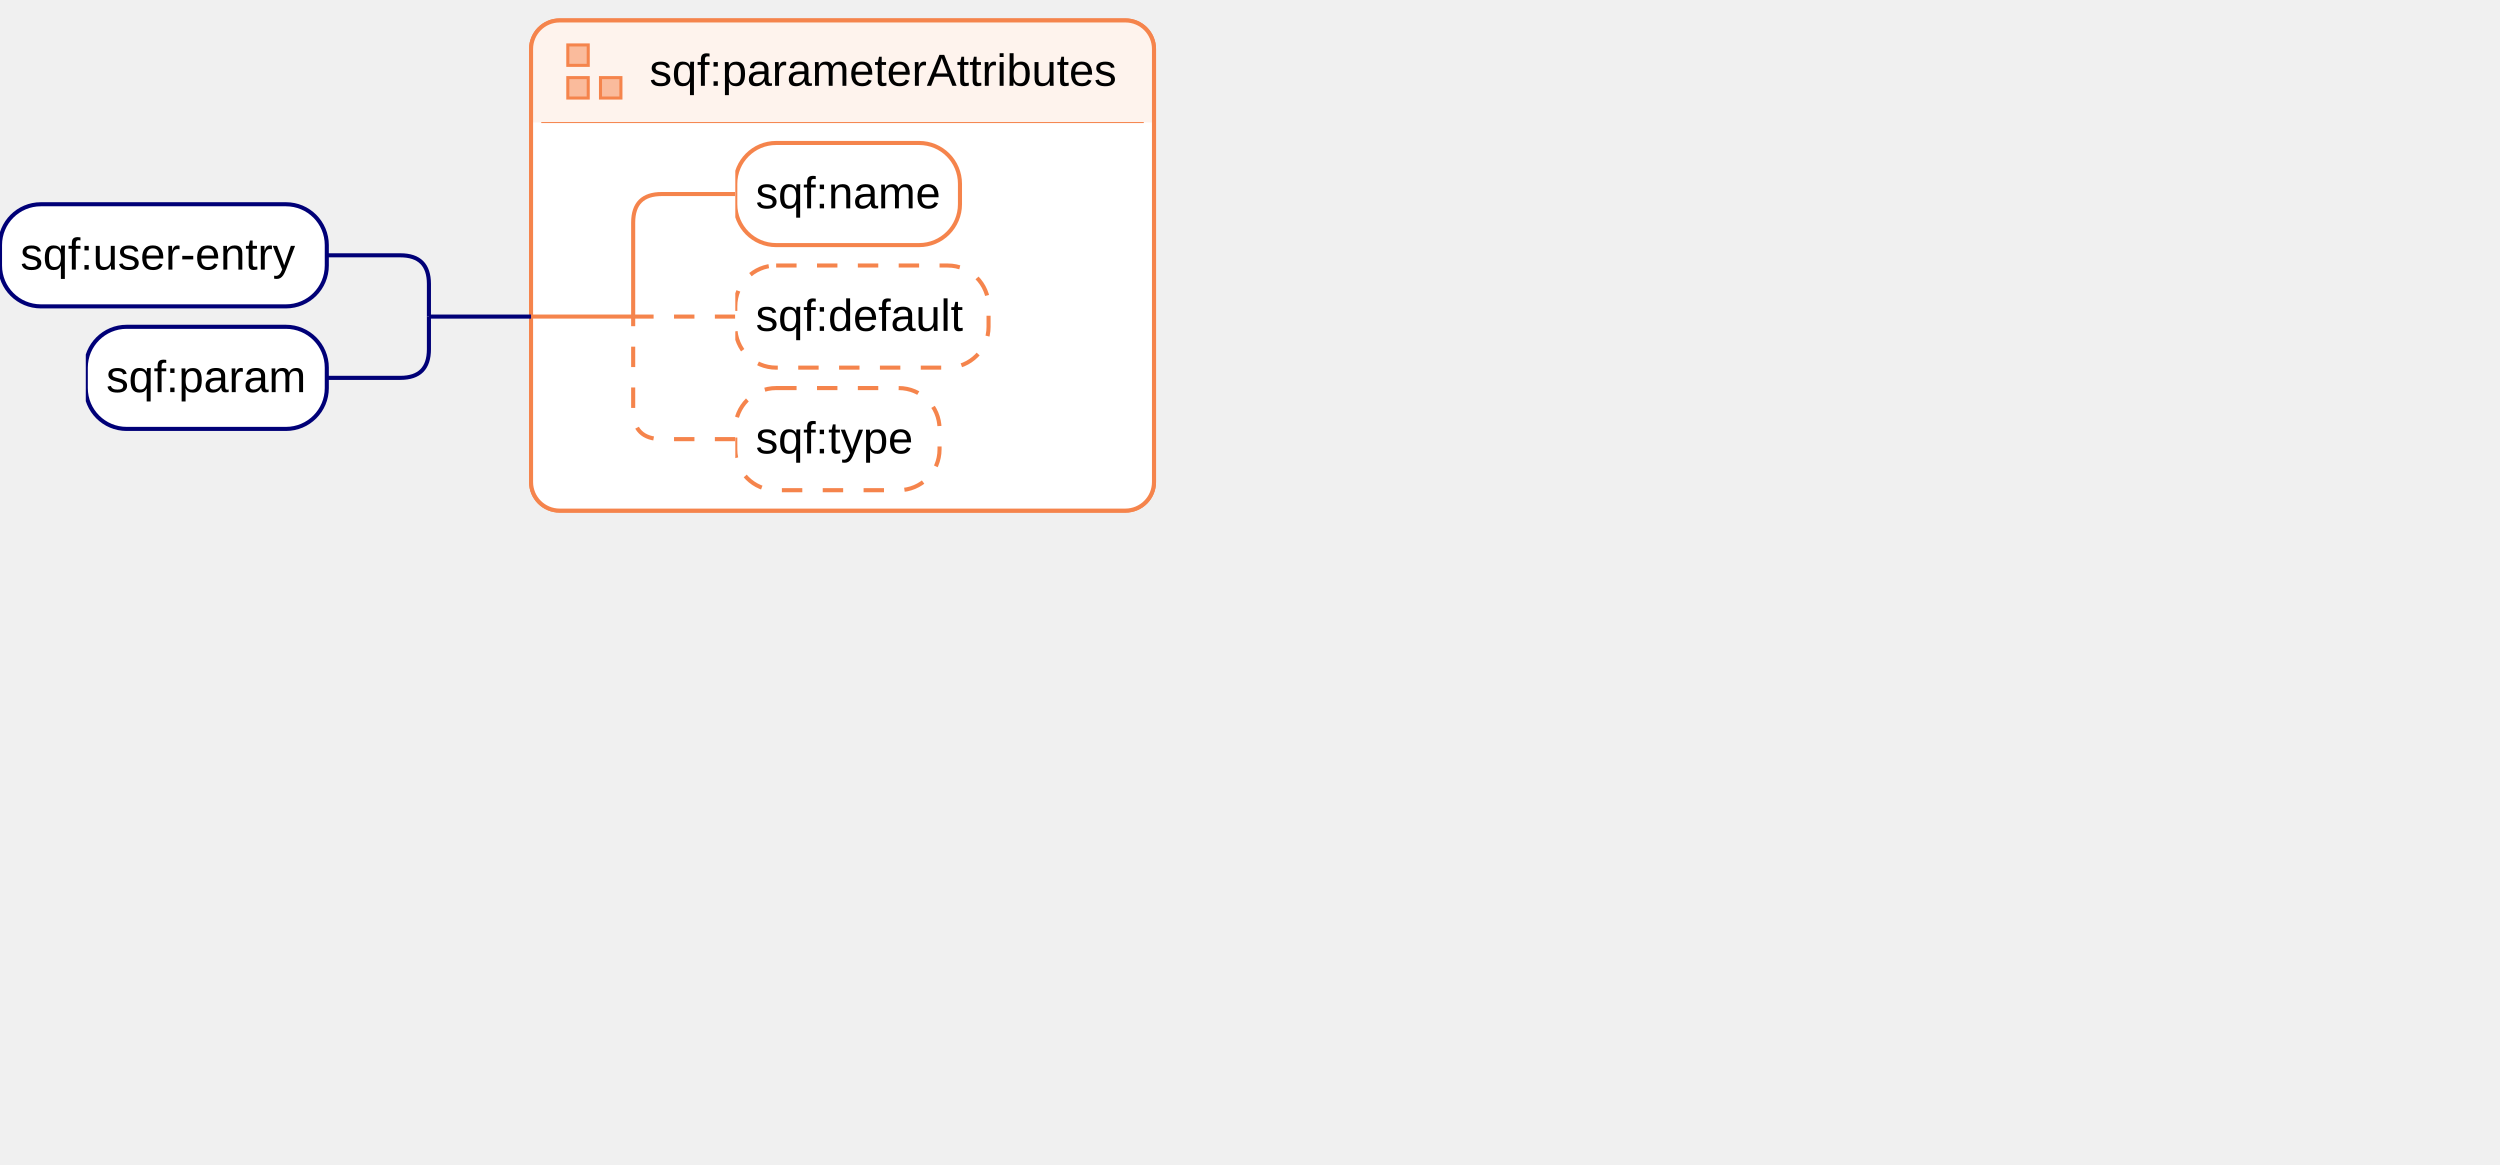
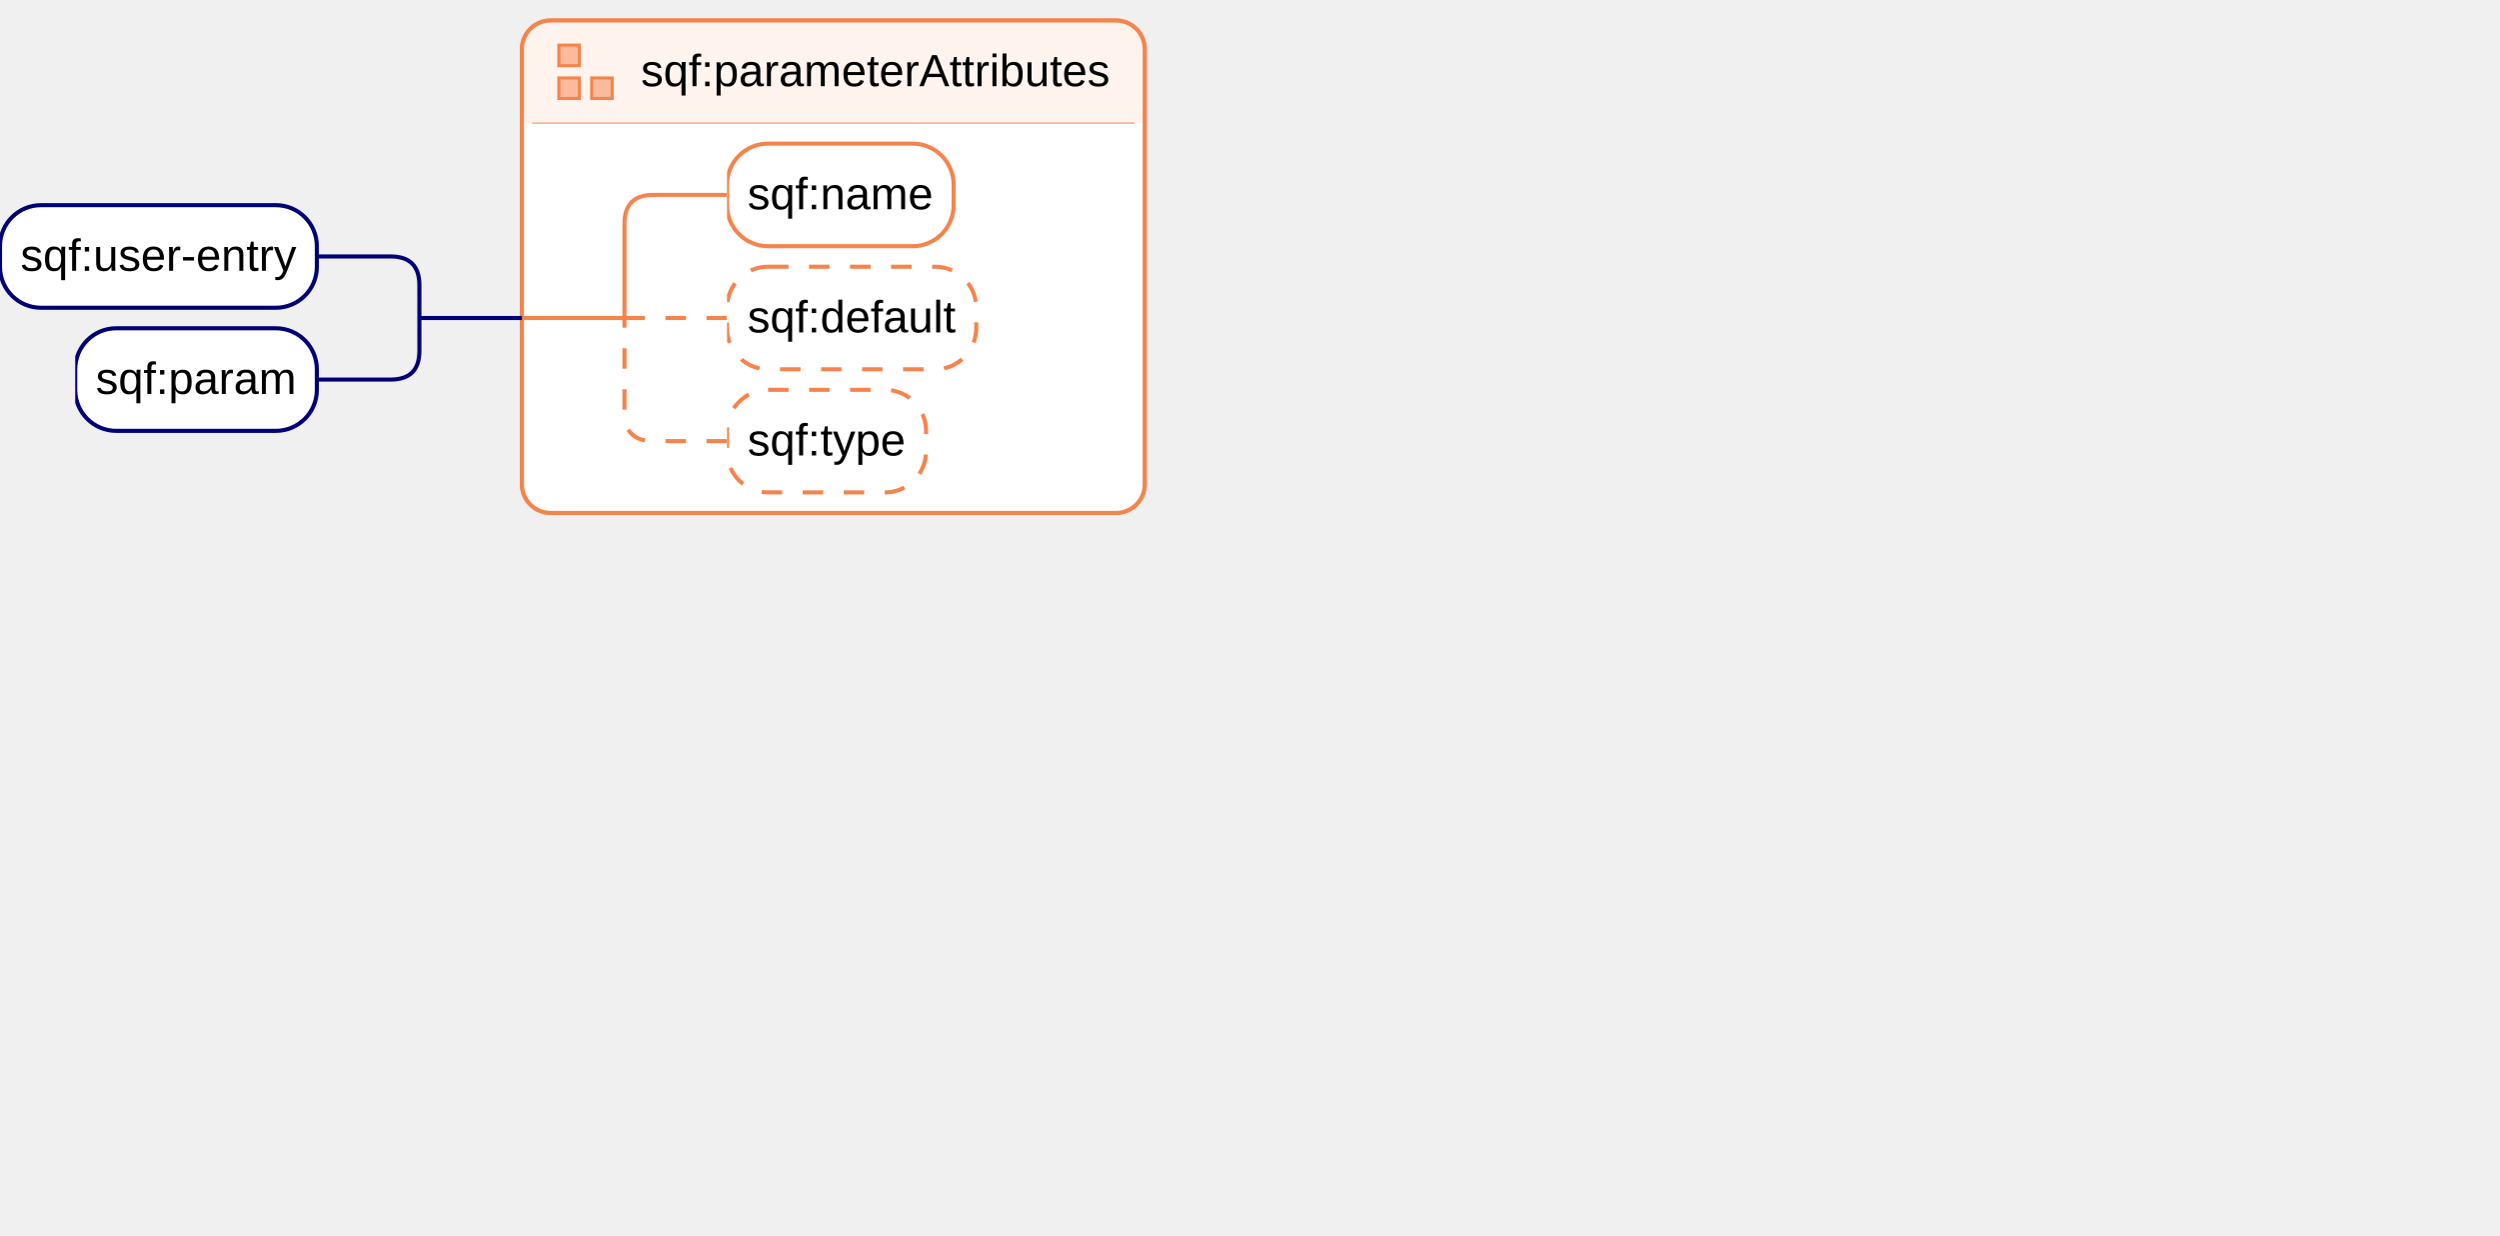
- <svg xmlns="http://www.w3.org/2000/svg" xmlns:ns1="http://www.schematron-quickfix.com/validator/process" xmlns:xlink="http://www.w3.org/1999/xlink" width="612" height="285" class="element_group" ns1:width="612" ns1:height="285">
-   <g transform="translate(130, 5)" id="modeld10e116_group_d10e116" ns1:width="574" ns1:height="195.5">
-     <rect width="152.5" height="120" rx="7" ry="7" fill="white" stroke="#F5844C" stroke-width="1" />
-     <rect width="152.5" height="120" rx="7" ry="7" fill="white" stroke="#F5844C" stroke-width="1" />
-     <path fill="#F5844C" opacity="0.1" d="M 0 25 L 0 7 Q 0 0 7 0 L 145.5 0 Q 152.5 0 152.5 7 L 152.5 25 Z" />
-     <svg width="150" height="25" ns1:width="150" ns1:height="25">
+ <svg xmlns="http://www.w3.org/2000/svg" xmlns:ns1="http://www.schematron-quickfix.com/validator/process" xmlns:xlink="http://www.w3.org/1999/xlink" width="609.246" height="301" class="element_group" ns1:width="609.24609375" ns1:height="301">
+   <g transform="translate(127.2461, 5)" id="modeld12e116_group_d12e116" ns1:width="570.0029296875" ns1:height="195.5">
+     <rect width="151.829" height="120" rx="7" ry="7" fill="white" stroke="#F5844C" stroke-width="1" />
+     <rect width="151.829" height="120" rx="7" ry="7" fill="white" stroke="#F5844C" stroke-width="1" />
+     <path fill="#F5844C" opacity="0.1" d="M 0 25 L 0 7 Q 0 0 7 0 L 144.829 0 Q 151.829 0 151.829 7 L 151.829 25 Z" />
+     <svg width="149.329" height="25" ns1:width="149.3291015625" ns1:height="25">
      <g transform="translate(3,3)" ns1:width="3" ns1:height="3">
        <rect width="5" height="5" x="6" y="3" fill="#F5844C" opacity="0.5" />
        <rect width="5" height="5" x="6" y="11" fill="#F5844C" opacity="0.5" />
        <rect width="5" height="5" x="14" y="11" fill="#F5844C" opacity="0.5" />
        <rect width="5" height="5" x="6" y="3" fill="none" stroke="#F5844C" stroke-width="0.75" opacity="1" />
        <rect width="5" height="5" x="6" y="11" fill="none" stroke="#F5844C" stroke-width="0.75" opacity="1" />
        <rect width="5" height="5" x="14" y="11" fill="none" stroke="#F5844C" stroke-width="0.75" opacity="1" />
        <text x="26" y="13" fill="black" font-family="arial, helvetica, sans-serif" font-size="11">sqf:parameterAttributes</text>
      </g>
    </svg>
-     <path d="M 2.5 25 L 150 25" fill="none" stroke="#F5844C" stroke-width="0.25" />
-     <g transform="translate(151, 0)" ns1:width="151" ns1:height="0" />
-     <g transform="translate(0, 27.5)" ns1:width="444" ns1:height="190.5">
-       <svg width="444" height="163" class="objectPaths" ns1:width="444" ns1:height="163">
+     <path d="M 2.5 25 L 149.329 25" fill="none" stroke="#F5844C" stroke-width="0.25" />
+     <g transform="translate(150.3291, 0)" ns1:width="150.3291015625" ns1:height="0" />
+     <g transform="translate(0, 27.5)" ns1:width="442.7568359375" ns1:height="190.5">
+       <svg width="442.757" height="163" class="objectPaths" ns1:width="442.7568359375" ns1:height="163">
        <path stroke="#F5844C" stroke-width="1" fill="none" d="M 0 45 L 25 45" />
        <path stroke="#F5844C" stroke-width="1" fill="none" d="M 50 75 L 32 75 Q 25 75 25 68 L 25 45" stroke-dasharray="5,5" />
-         <g transform="translate(50,                                         60)" ns1:width="432" ns1:height="161">
-           <svg width="382" height="101" class="attribute" id="modeld10e116_attribute_sqf_type" ns1:width="382" ns1:height="101">
-             <g alignment-baseline="baseline" transform="translate(0, 2.5)" id="modeld10e116_attributName_d10e145" ns1:width="0" ns1:height="2.5">
+         <g transform="translate(50,                                         60)" ns1:width="430.521484375" ns1:height="161">
+           <svg width="380.521" height="101" class="attribute" id="modeld12e116_attribute_sqf_type" ns1:width="380.521484375" ns1:height="101">
+             <g alignment-baseline="baseline" transform="translate(0, 2.5)" id="modeld12e116_attributName_d12e145" ns1:width="0" ns1:height="2.5">
              <g>
-                 <rect height="25" width="50" rx="10" ry="10" stroke="#F5844C" stoke-width="1" fill="white" stroke-dasharray="5,5" />
+                 <rect height="25" width="48.521" rx="10" ry="10" stroke="#F5844C" stoke-width="1" fill="white" stroke-dasharray="5,5" />
              </g>
              <text x="5" y="16" fill="black" font-family="arial, helvetica, sans-serif" font-size="11">sqf:type</text>
            </g>
-             <g transform="translate(50, 0)" ns1:width="382" ns1:height="101">
+             <g transform="translate(48.52148, 0)" ns1:width="380.521484375" ns1:height="101">
              <svg width="332" height="101" class="annotation" ns1:width="332" ns1:height="101">
                <g visibility="hidden" style="z-index:1000">
-                   <set attributeName="visibility" to="visible" begin="modeld10e116_attributName_d10e145.mouseover" end="modeld10e116_attributName_d10e145.mouseout" />
+                   <set attributeName="visibility" to="visible" begin="modeld12e116_attributName_d12e145.mouseover" end="modeld12e116_attributName_d12e145.mouseout" />
                  <g transform="translate(1,1)" ns1:width="321" ns1:height="90">
                    <path d="M 20 0 Q 10 0 10 10 L 10 10 L 0 15 L 10 20 L 10 84 Q 10 94 20 94 L 320 94 Q 330 94 330 84 L 330 10 Q 330 0 320 0 Z" fill="white" opacity="1" stroke="#F5844C" stroke-width="1" />
                    <path d="M 20 0 Q 10 0 10 10 L 10 10 L 0 15 L 10 20 L 10 84 Q 10 94 20 94 L 320 94 Q 330 94 330 84 L 330 10 Q 330 0 320 0 Z" fill="#F5844C" opacity="0.1" stroke="#F5844C" stroke-width="1" />
                    <path d="M 20 0 Q 10 0 10 10 L 10 10 L 0 15 L 10 20 L 10 84 Q 10 94 20 94 L 320 94 Q 330 94 330 84 L 330 10 Q 330 0 320 0 Z" fill="none" opacity="1" stroke="#F5844C" stroke-width="1" />
                    <g transform="translate(20,5)" ns1:width="320" ns1:height="23">
                      <svg width="300" height="18" class="text_box" ns1:width="300" ns1:height="18">
                        <text fill="black" font-family="arial, helvetica, sans-serif" font-size="11" font-weight="bold">
                          <tspan y="16" x="0">Documentation</tspan>
                        </text>
                      </svg>
                    </g>
                    <g transform="translate(20,23)" ns1:width="320" ns1:height="47">
                      <svg width="300" height="24" class="text_box" ns1:width="300" ns1:height="24">
                        <text fill="black" font-family="arial, helvetica, sans-serif" font-size="11">
                          <tspan y="16" x="0">This </tspan>
                          <tspan y="16">attribute </tspan>
                          <tspan y="16">defines </tspan>
                          <tspan y="16">the </tspan>
                          <tspan y="16">type </tspan>
                          <tspan y="16">of </tspan>
                          <tspan y="16">the </tspan>
                          <tspan y="16">parameter </tspan>
                          <tspan y="16">or </tspan>
                          <tspan y="16">User </tspan>
                          <tspan y="16">Entry.</tspan>
                        </text>
                      </svg>
                    </g>
                    <g transform="translate(20,47)" ns1:width="320" ns1:height="65">
                      <svg width="300" height="18" class="text_box" ns1:width="300" ns1:height="18">
                        <text fill="black" font-family="arial, helvetica, sans-serif" font-size="11" font-weight="bold">
                          <tspan y="16" x="0">Value</tspan>
                        </text>
                      </svg>
                    </g>
                    <g transform="translate(20,65)" ns1:width="320" ns1:height="89">
                      <svg width="300" height="24" class="text_box" ns1:width="300" ns1:height="24">
                        <text fill="black" font-family="arial, helvetica, sans-serif" font-size="11">
                          <tspan y="16" x="0">The </tspan>
                          <tspan y="16">value </tspan>
                          <tspan y="16">should </tspan>
                          <tspan y="16">be </tspan>
                          <tspan y="16">a </tspan>
                          <tspan y="16">valid </tspan>
                          <tspan y="16">XML </tspan>
                          <tspan y="16">Schema </tspan>
                          <tspan y="16">type.</tspan>
                        </text>
                      </svg>
                    </g>
                  </g>
                </g>
              </svg>
            </g>
          </svg>
        </g>
        <path stroke="#F5844C" stroke-width="1" fill="none" d="M 25 45 L 50 45" stroke-dasharray="5,5" />
        <path stroke="#F5844C" stroke-width="1" fill="none" d="M 25 45 L 25 45" stroke-dasharray="5,5" />
-         <g transform="translate(50,                                         30)" ns1:width="444" ns1:height="163">
-           <svg width="394" height="133" class="attribute" id="modeld10e116_attribute_sqf_default" ns1:width="394" ns1:height="133">
-             <g alignment-baseline="baseline" transform="translate(0, 2.5)" id="modeld10e116_attributName_d10e130" ns1:width="0" ns1:height="2.5">
+         <g transform="translate(50,                                         30)" ns1:width="442.7568359375" ns1:height="163">
+           <svg width="392.757" height="133" class="attribute" id="modeld12e116_attribute_sqf_default" ns1:width="392.7568359375" ns1:height="133">
+             <g alignment-baseline="baseline" transform="translate(0, 2.5)" id="modeld12e116_attributName_d12e130" ns1:width="0" ns1:height="2.5">
              <g>
-                 <rect height="25" width="62" rx="10" ry="10" stroke="#F5844C" stoke-width="1" fill="white" stroke-dasharray="5,5" />
+                 <rect height="25" width="60.757" rx="10" ry="10" stroke="#F5844C" stoke-width="1" fill="white" stroke-dasharray="5,5" />
              </g>
              <text x="5" y="16" fill="black" font-family="arial, helvetica, sans-serif" font-size="11">sqf:default</text>
            </g>
-             <g transform="translate(62, 0)" ns1:width="394" ns1:height="133">
+             <g transform="translate(60.75684, 0)" ns1:width="392.7568359375" ns1:height="133">
              <svg width="332" height="133" class="annotation" ns1:width="332" ns1:height="133">
                <g visibility="hidden" style="z-index:1000">
-                   <set attributeName="visibility" to="visible" begin="modeld10e116_attributName_d10e130.mouseover" end="modeld10e116_attributName_d10e130.mouseout" />
+                   <set attributeName="visibility" to="visible" begin="modeld12e116_attributName_d12e130.mouseover" end="modeld12e116_attributName_d12e130.mouseout" />
                  <g transform="translate(1,1)" ns1:width="321" ns1:height="122">
                    <path d="M 20 0 Q 10 0 10 10 L 10 10 L 0 15 L 10 20 L 10 116 Q 10 126 20 126 L 320 126 Q 330 126 330 116 L 330 10 Q 330 0 320 0 Z" fill="white" opacity="1" stroke="#F5844C" stroke-width="1" />
                    <path d="M 20 0 Q 10 0 10 10 L 10 10 L 0 15 L 10 20 L 10 116 Q 10 126 20 126 L 320 126 Q 330 126 330 116 L 330 10 Q 330 0 320 0 Z" fill="#F5844C" opacity="0.1" stroke="#F5844C" stroke-width="1" />
                    <path d="M 20 0 Q 10 0 10 10 L 10 10 L 0 15 L 10 20 L 10 116 Q 10 126 20 126 L 320 126 Q 330 126 330 116 L 330 10 Q 330 0 320 0 Z" fill="none" opacity="1" stroke="#F5844C" stroke-width="1" />
                    <g transform="translate(20,5)" ns1:width="320" ns1:height="23">
                      <svg width="300" height="18" class="text_box" ns1:width="300" ns1:height="18">
                        <text fill="black" font-family="arial, helvetica, sans-serif" font-size="11" font-weight="bold">
                          <tspan y="16" x="0">Documentation</tspan>
                        </text>
                      </svg>
                    </g>
                    <g transform="translate(20,23)" ns1:width="320" ns1:height="79">
                      <svg width="300" height="56" class="text_box" ns1:width="300" ns1:height="56">
                        <text fill="black" font-family="arial, helvetica, sans-serif" font-size="11">
                          <tspan y="16" x="0">This </tspan>
                          <tspan y="16">attribute </tspan>
                          <tspan y="16">defines </tspan>
                          <tspan y="16">a </tspan>
                          <tspan y="16">default </tspan>
                          <tspan y="16">value </tspan>
                          <tspan y="16">for </tspan>
                          <tspan y="16">a </tspan>
                          <tspan y="16">parameter </tspan>
                          <tspan y="16">or </tspan>
                          <tspan y="16">User </tspan>
                          <tspan y="32" x="0">Entry </tspan>
                          <tspan y="32">by </tspan>
                          <tspan y="32">using </tspan>
                          <tspan y="32">a </tspan>
                          <tspan y="32">XPath </tspan>
                          <tspan y="32">expression. </tspan>
                          <tspan y="32">If </tspan>
                          <tspan y="32">the </tspan>
                          <tspan y="32">attribute </tspan>
                          <tspan y="32">is </tspan>
                          <tspan y="32">set </tspan>
                          <tspan y="32">to </tspan>
                          <tspan y="32">a </tspan>
                          <tspan y="48" x="0">sqf:param </tspan>
                          <tspan y="48">element, </tspan>
                          <tspan y="48">the </tspan>
                          <tspan y="48">element </tspan>
                          <tspan y="48">must </tspan>
                          <tspan y="48">be </tspan>
                          <tspan y="48">empty.</tspan>
                        </text>
                      </svg>
                    </g>
                    <g transform="translate(20,79)" ns1:width="320" ns1:height="97">
                      <svg width="300" height="18" class="text_box" ns1:width="300" ns1:height="18">
                        <text fill="black" font-family="arial, helvetica, sans-serif" font-size="11" font-weight="bold">
                          <tspan y="16" x="0">Value</tspan>
                        </text>
                      </svg>
                    </g>
                    <g transform="translate(20,97)" ns1:width="320" ns1:height="121">
                      <svg width="300" height="24" class="text_box" ns1:width="300" ns1:height="24">
                        <text fill="black" font-family="arial, helvetica, sans-serif" font-size="11">
                          <tspan y="16" x="0">Must </tspan>
                          <tspan y="16">be </tspan>
                          <tspan y="16">a </tspan>
                          <tspan y="16">valid </tspan>
                          <tspan y="16">XPath </tspan>
                          <tspan y="16">expression.</tspan>
                        </text>
                      </svg>
                    </g>
                  </g>
                </g>
              </svg>
            </g>
          </svg>
        </g>
        <path stroke="#F5844C" stroke-width="1" fill="none" d="M 50 15 L 32 15 Q 25 15 25 22 L 25 45" />
-         <g transform="translate(50,                                         0)" ns1:width="437" ns1:height="117">
-           <svg width="387" height="117" class="attribute" id="modeld10e116_attribute_sqf_name" ns1:width="387" ns1:height="117">
-             <g alignment-baseline="baseline" transform="translate(0, 2.5)" id="modeld10e116_attributName_d10e118" ns1:width="0" ns1:height="2.5">
+         <g transform="translate(50,                                         0)" ns1:width="437.24609375" ns1:height="117">
+           <svg width="387.246" height="117" class="attribute" id="modeld12e116_attribute_sqf_name" ns1:width="387.24609375" ns1:height="117">
+             <g alignment-baseline="baseline" transform="translate(0, 2.5)" id="modeld12e116_attributName_d12e118" ns1:width="0" ns1:height="2.5">
              <g>
-                 <rect height="25" width="55" rx="10" ry="10" stroke="#F5844C" stoke-width="1" fill="white" />
+                 <rect height="25" width="55.246" rx="10" ry="10" stroke="#F5844C" stoke-width="1" fill="white" />
              </g>
              <text x="5" y="16" fill="black" font-family="arial, helvetica, sans-serif" font-size="11">sqf:name</text>
            </g>
-             <g transform="translate(55, 0)" ns1:width="387" ns1:height="117">
+             <g transform="translate(55.24609, 0)" ns1:width="387.24609375" ns1:height="117">
              <svg width="332" height="117" class="annotation" ns1:width="332" ns1:height="117">
                <g visibility="hidden" style="z-index:1000">
-                   <set attributeName="visibility" to="visible" begin="modeld10e116_attributName_d10e118.mouseover" end="modeld10e116_attributName_d10e118.mouseout" />
+                   <set attributeName="visibility" to="visible" begin="modeld12e116_attributName_d12e118.mouseover" end="modeld12e116_attributName_d12e118.mouseout" />
                  <g transform="translate(1,1)" ns1:width="321" ns1:height="106">
                    <path d="M 20 0 Q 10 0 10 10 L 10 10 L 0 15 L 10 20 L 10 100 Q 10 110 20 110 L 320 110 Q 330 110 330 100 L 330 10 Q 330 0 320 0 Z" fill="white" opacity="1" stroke="#F5844C" stroke-width="1" />
                    <path d="M 20 0 Q 10 0 10 10 L 10 10 L 0 15 L 10 20 L 10 100 Q 10 110 20 110 L 320 110 Q 330 110 330 100 L 330 10 Q 330 0 320 0 Z" fill="#F5844C" opacity="0.1" stroke="#F5844C" stroke-width="1" />
                    <path d="M 20 0 Q 10 0 10 10 L 10 10 L 0 15 L 10 20 L 10 100 Q 10 110 20 110 L 320 110 Q 330 110 330 100 L 330 10 Q 330 0 320 0 Z" fill="none" opacity="1" stroke="#F5844C" stroke-width="1" />
                    <g transform="translate(20,5)" ns1:width="320" ns1:height="23">
                      <svg width="300" height="18" class="text_box" ns1:width="300" ns1:height="18">
                        <text fill="black" font-family="arial, helvetica, sans-serif" font-size="11" font-weight="bold">
                          <tspan y="16" x="0">Documentation</tspan>
                        </text>
                      </svg>
                    </g>
                    <g transform="translate(20,23)" ns1:width="320" ns1:height="63">
                      <svg width="300" height="40" class="text_box" ns1:width="300" ns1:height="40">
                        <text fill="black" font-family="arial, helvetica, sans-serif" font-size="11">
                          <tspan y="16" x="0">This </tspan>
                          <tspan y="16">attribute </tspan>
                          <tspan y="16">defines </tspan>
                          <tspan y="16">the </tspan>
                          <tspan y="16">name </tspan>
                          <tspan y="16">of </tspan>
                          <tspan y="16">the </tspan>
                          <tspan y="16">parameter </tspan>
                          <tspan y="16">or </tspan>
                          <tspan y="16">User </tspan>
                          <tspan y="32" x="0">Entry.</tspan>
                        </text>
                      </svg>
                    </g>
                    <g transform="translate(20,63)" ns1:width="320" ns1:height="81">
                      <svg width="300" height="18" class="text_box" ns1:width="300" ns1:height="18">
                        <text fill="black" font-family="arial, helvetica, sans-serif" font-size="11" font-weight="bold">
                          <tspan y="16" x="0">Value</tspan>
                        </text>
                      </svg>
                    </g>
                    <g transform="translate(20,81)" ns1:width="320" ns1:height="105">
                      <svg width="300" height="24" class="text_box" ns1:width="300" ns1:height="24">
                        <text fill="black" font-family="arial, helvetica, sans-serif" font-size="11">
                          <tspan y="16" x="0">Must </tspan>
                          <tspan y="16">be </tspan>
                          <tspan y="16">unique </tspan>
                          <tspan y="16">within </tspan>
                          <tspan y="16">a </tspan>
                          <tspan y="16">QuickFix.</tspan>
                        </text>
                      </svg>
                    </g>
                  </g>
                </g>
              </svg>
            </g>
          </svg>
        </g>
      </svg>
    </g>
  </g>
-   <g transform="translate(0, 47.5)" ns1:width="612" ns1:height="285">
-     <svg width="612" height="237.5" class="objectPaths" ns1:width="612" ns1:height="237.5">
-       <path stroke="#007" stroke-width="1" fill="none" d="M 130 30 L 105 30" />
-       <path stroke="#007" stroke-width="1" fill="none" d="M 80 45 L 98 45 Q 105 45 105 38 L 105 30" />
-       <g transform="translate(21,                                         30)" ns1:width="612" ns1:height="237.5">
-         <svg width="591" height="207.5" ns1:width="591" ns1:height="207.5">
-           <g alignment-baseline="baseline" id="modeld10e116_d10e554_parentOf_" transform="translate( 0, 2.5)" ns1:width="0" ns1:height="2.5">
+   <g transform="translate(0, 47.5)" ns1:width="609.24609375" ns1:height="301">
+     <svg width="609.246" height="253.5" class="objectPaths" ns1:width="609.24609375" ns1:height="253.5">
+       <path stroke="#007" stroke-width="1" fill="none" d="M 127.246 30 L 102.246 30" />
+       <path stroke="#007" stroke-width="1" fill="none" d="M 77.246 45 L 95.246 45 Q 102.246 45 102.246 38 L 102.246 30" />
+       <g transform="translate(18.33691,                                         30)" ns1:width="609.24609375" ns1:height="253.5">
+         <svg width="590.909" height="223.5" ns1:width="590.9091796875" ns1:height="223.5">
+           <g alignment-baseline="baseline" id="modeld12e116_d12e575_parentOf_" transform="translate( 0, 2.5)" ns1:width="0" ns1:height="2.5">
            <a xlink:href="#sqf_param" target="_top">
              <g>
-                 <rect width="59" height="25" rx="10" ry="10" stroke="#007" stoke-width="1" fill="white" />
+                 <rect width="58.909" height="25" rx="10" ry="10" stroke="#007" stoke-width="1" fill="white" />
              </g>
              <text x="5" y="16" fill="black" font-family="arial, helvetica, sans-serif" font-size="11">sqf:param</text>
            </a>
          </g>
-           <g transform="translate(59, 2.5)" ns1:width="591" ns1:height="207.5">
-             <svg width="532" height="205" class="annotation" ns1:width="532" ns1:height="205">
+           <g transform="translate(58.90918, 2.5)" ns1:width="590.9091796875" ns1:height="223.5">
+             <svg width="532" height="221" class="annotation" ns1:width="532" ns1:height="221">
              <g visibility="hidden" style="z-index:1000">
-                 <set attributeName="visibility" to="visible" begin="modeld10e116_d10e554_parentOf_.mouseover" end="modeld10e116_d10e554_parentOf_.mouseout" />
-                 <g transform="translate(1,1)" ns1:width="521" ns1:height="194">
-                   <path d="M 17.5 0 Q 10 0 10 7.5 L 10 7.5 L 0 12.5 L 10 17.5 L 10 190.5 Q 10 198 17.5 198 L 522.5 198 Q 530 198 530 190.5 L 530 7.5 Q 530 0 522.5 0 Z" fill="white" opacity="1" stroke="#007" stroke-width="1" />
-                   <path d="M 17.5 0 Q 10 0 10 7.5 L 10 7.5 L 0 12.5 L 10 17.5 L 10 190.5 Q 10 198 17.5 198 L 522.5 198 Q 530 198 530 190.5 L 530 7.5 Q 530 0 522.5 0 Z" fill="#007" opacity="0.1" stroke="#007" stroke-width="1" />
-                   <path d="M 17.5 0 Q 10 0 10 7.5 L 10 7.5 L 0 12.5 L 10 17.5 L 10 190.5 Q 10 198 17.5 198 L 522.5 198 Q 530 198 530 190.5 L 530 7.5 Q 530 0 522.5 0 Z" fill="none" opacity="1" stroke="#007" stroke-width="1" />
+                 <set attributeName="visibility" to="visible" begin="modeld12e116_d12e575_parentOf_.mouseover" end="modeld12e116_d12e575_parentOf_.mouseout" />
+                 <g transform="translate(1,1)" ns1:width="521" ns1:height="210">
+                   <path d="M 17.5 0 Q 10 0 10 7.5 L 10 7.5 L 0 12.5 L 10 17.5 L 10 206.5 Q 10 214 17.5 214 L 522.5 214 Q 530 214 530 206.5 L 530 7.5 Q 530 0 522.5 0 Z" fill="white" opacity="1" stroke="#007" stroke-width="1" />
+                   <path d="M 17.5 0 Q 10 0 10 7.5 L 10 7.5 L 0 12.5 L 10 17.5 L 10 206.5 Q 10 214 17.5 214 L 522.5 214 Q 530 214 530 206.5 L 530 7.5 Q 530 0 522.5 0 Z" fill="#007" opacity="0.1" stroke="#007" stroke-width="1" />
+                   <path d="M 17.5 0 Q 10 0 10 7.5 L 10 7.5 L 0 12.5 L 10 17.5 L 10 206.5 Q 10 214 17.5 214 L 522.5 214 Q 530 214 530 206.5 L 530 7.5 Q 530 0 522.5 0 Z" fill="none" opacity="1" stroke="#007" stroke-width="1" />
                  <g transform="translate(20,5)" ns1:width="520" ns1:height="23">
                    <svg width="500" height="18" class="text_box" ns1:width="500" ns1:height="18">
                      <text fill="black" font-family="arial, helvetica, sans-serif" font-size="11" font-weight="bold">
                        <tspan y="16" x="0">Documentation</tspan>
                      </text>
                    </svg>
                  </g>
                  <g transform="translate(20,23)" ns1:width="520" ns1:height="63">
                    <svg width="500" height="40" class="text_box" ns1:width="500" ns1:height="40">
                      <text fill="black" font-family="arial, helvetica, sans-serif" font-size="11">
                        <tspan y="16" x="0">This </tspan>
                        <tspan y="16">element </tspan>
                        <tspan y="16">defines </tspan>
                        <tspan y="16">a </tspan>
                        <tspan y="16">parameter </tspan>
                        <tspan y="16">for </tspan>
                        <tspan y="16">a </tspan>
                        <tspan y="16">QuickFix. </tspan>
                        <tspan y="16">The </tspan>
                        <tspan y="16">parameter </tspan>
                        <tspan y="16">can </tspan>
                        <tspan y="16">be </tspan>
                        <tspan y="16">used </tspan>
                        <tspan y="16">like </tspan>
                        <tspan y="16">a </tspan>
                        <tspan y="16">variable </tspan>
                        <tspan y="16">within </tspan>
                        <tspan y="16">the </tspan>
                        <tspan y="32" x="0">QuickFix. </tspan>
                        <tspan y="32">The </tspan>
                        <tspan y="32">value </tspan>
                        <tspan y="32">can </tspan>
                        <tspan y="32">be </tspan>
                        <tspan y="32">set </tspan>
                        <tspan y="32">by </tspan>
                        <tspan y="32">the </tspan>
                        <tspan y="32">sqf:with-</tspan>
                        <tspan y="32">param </tspan>
                        <tspan y="32">element.</tspan>
                      </text>
                    </svg>
                  </g>
                  <g transform="translate(20,63)" ns1:width="520" ns1:height="87">
                    <svg width="500" height="24" class="text_box" ns1:width="500" ns1:height="24">
                      <text fill="black" font-family="arial, helvetica, sans-serif" font-size="11">
                        <tspan y="16" x="0">The </tspan>
                        <tspan y="16">content </tspan>
                        <tspan y="16">defines </tspan>
                        <tspan y="16">a </tspan>
                        <tspan y="16">default </tspan>
                        <tspan y="16">value </tspan>
                        <tspan y="16">for </tspan>
                        <tspan y="16">the </tspan>
                        <tspan y="16">parameter.</tspan>
                      </text>
                    </svg>
                  </g>
                  <g transform="translate(20,87)" ns1:width="520" ns1:height="105">
                    <svg width="500" height="18" class="text_box" ns1:width="500" ns1:height="18">
                      <text fill="black" font-family="arial, helvetica, sans-serif" font-size="11" font-weight="bold">
                        <tspan y="16" x="0">Exception</tspan>
                      </text>
                    </svg>
                  </g>
-                   <g transform="translate(20,105)" ns1:width="520" ns1:height="193">
-                     <svg width="500" height="88" class="text_box" ns1:width="500" ns1:height="88">
+                   <g transform="translate(20,105)" ns1:width="520" ns1:height="209">
+                     <svg width="500" height="104" class="text_box" ns1:width="500" ns1:height="104">
                      <text fill="black" font-family="arial, helvetica, sans-serif" font-size="11">
                        <tspan y="16" x="0">Abstract </tspan>
                        <tspan y="16">parameters </tspan>
                        <tspan y="16">(see </tspan>
                        <tspan y="16">attribute </tspan>
                        <tspan y="16">abstract) </tspan>
                        <tspan y="16">cannot </tspan>
                        <tspan y="16">be </tspan>
                        <tspan y="16">used </tspan>
                        <tspan y="16">as </tspan>
                        <tspan y="16">normal </tspan>
                        <tspan y="16">XPath </tspan>
                        <tspan y="16">variables. </tspan>
                        <tspan y="16">An </tspan>
                        <tspan y="16">abstract </tspan>
                        <tspan y="32" x="0">parameter </tspan>
                        <tspan y="32">declares, </tspan>
                        <tspan y="32">that </tspan>
                        <tspan y="32">the </tspan>
                        <tspan y="32">current </tspan>
                        <tspan y="32">QuickFix </tspan>
                        <tspan y="32">uses </tspan>
                        <tspan y="32">a </tspan>
                        <tspan y="32">parameter </tspan>
                        <tspan y="32">of </tspan>
                        <tspan y="32">an </tspan>
                        <tspan y="32">abstract </tspan>
                        <tspan y="32">pattern. </tspan>
                        <tspan y="32">A </tspan>
                        <tspan y="32">QuickFix </tspan>
-                         <tspan y="32">with </tspan>
-                         <tspan y="48" x="0">one </tspan>
+                         <tspan y="48" x="0">with </tspan>
+                         <tspan y="48">one </tspan>
                        <tspan y="48">or </tspan>
                        <tspan y="48">more </tspan>
                        <tspan y="48">abstract </tspan>
                        <tspan y="48">parameters </tspan>
                        <tspan y="48">can </tspan>
                        <tspan y="48">be </tspan>
                        <tspan y="48">used </tspan>
                        <tspan y="48">just </tspan>
                        <tspan y="48">by </tspan>
                        <tspan y="48">abstract </tspan>
                        <tspan y="48">patterns. </tspan>
                        <tspan y="48">The </tspan>
                        <tspan y="48">value </tspan>
                        <tspan y="48">of </tspan>
                        <tspan y="48">the </tspan>
-                         <tspan y="48">parameter </tspan>
-                         <tspan y="64" x="0">will </tspan>
+                         <tspan y="64" x="0">parameter </tspan>
+                         <tspan y="64">will </tspan>
                        <tspan y="64">be </tspan>
                        <tspan y="64">set </tspan>
                        <tspan y="64">by </tspan>
                        <tspan y="64">the </tspan>
                        <tspan y="64">instantiation </tspan>
                        <tspan y="64">of </tspan>
                        <tspan y="64">the </tspan>
                        <tspan y="64">abstract </tspan>
                        <tspan y="64">pattern </tspan>
                        <tspan y="64">according </tspan>
                        <tspan y="64">to </tspan>
                        <tspan y="64">the </tspan>
                        <tspan y="64">Schematron </tspan>
-                         <tspan y="64">specification. </tspan>
-                         <tspan y="64">The </tspan>
-                         <tspan y="80" x="0">instantiation </tspan>
+                         <tspan y="80" x="0">specification. </tspan>
+                         <tspan y="80">The </tspan>
+                         <tspan y="80">instantiation </tspan>
                        <tspan y="80">of </tspan>
                        <tspan y="80">the </tspan>
                        <tspan y="80">abstract </tspan>
                        <tspan y="80">pattern </tspan>
                        <tspan y="80">must </tspan>
                        <tspan y="80">specify </tspan>
                        <tspan y="80">a </tspan>
                        <tspan y="80">value </tspan>
                        <tspan y="80">for </tspan>
                        <tspan y="80">every </tspan>
                        <tspan y="80">abstract </tspan>
-                         <tspan y="80">parameter </tspan>
-                         <tspan y="80">of </tspan>
-                         <tspan y="80">the </tspan>
-                         <tspan y="80">QuickFix.</tspan>
+                         <tspan y="96" x="0">parameter </tspan>
+                         <tspan y="96">of </tspan>
+                         <tspan y="96">the </tspan>
+                         <tspan y="96">QuickFix.</tspan>
                      </text>
                    </svg>
                  </g>
                </g>
              </g>
            </svg>
          </g>
        </svg>
      </g>
-       <path stroke="#007" stroke-width="1" fill="none" d="M 80 15 L 98 15 Q 105 15 105 22 L 105 30" />
-       <g transform="translate(0,                                         0)" ns1:width="412" ns1:height="125.5">
-         <svg width="412" height="125.5" ns1:width="412" ns1:height="125.5">
-           <g alignment-baseline="baseline" id="modeld10e116_d10e431_parentOf_" transform="translate( 0, 2.5)" ns1:width="0" ns1:height="2.5">
+       <path stroke="#007" stroke-width="1" fill="none" d="M 77.246 15 L 95.246 15 Q 102.246 15 102.246 22 L 102.246 30" />
+       <g transform="translate(0,                                         0)" ns1:width="409.24609375" ns1:height="125.5">
+         <svg width="409.246" height="125.5" ns1:width="409.24609375" ns1:height="125.5">
+           <g alignment-baseline="baseline" id="modeld12e116_d12e452_parentOf_" transform="translate( 0, 2.5)" ns1:width="0" ns1:height="2.5">
            <a xlink:href="#sqf_user-entry" target="_top">
              <g>
-                 <rect width="80" height="25" rx="10" ry="10" stroke="#007" stoke-width="1" fill="white" />
+                 <rect width="77.246" height="25" rx="10" ry="10" stroke="#007" stoke-width="1" fill="white" />
              </g>
              <text x="5" y="16" fill="black" font-family="arial, helvetica, sans-serif" font-size="11">sqf:user-entry</text>
            </a>
          </g>
-           <g transform="translate(80, 2.5)" ns1:width="412" ns1:height="125.5">
+           <g transform="translate(77.24609, 2.5)" ns1:width="409.24609375" ns1:height="125.5">
            <svg width="332" height="123" class="annotation" ns1:width="332" ns1:height="123">
              <g visibility="hidden" style="z-index:1000">
-                 <set attributeName="visibility" to="visible" begin="modeld10e116_d10e431_parentOf_.mouseover" end="modeld10e116_d10e431_parentOf_.mouseout" />
+                 <set attributeName="visibility" to="visible" begin="modeld12e116_d12e452_parentOf_.mouseover" end="modeld12e116_d12e452_parentOf_.mouseout" />
                <g transform="translate(1,1)" ns1:width="321" ns1:height="112">
                  <path d="M 17.5 0 Q 10 0 10 7.5 L 10 7.5 L 0 12.5 L 10 17.5 L 10 108.5 Q 10 116 17.5 116 L 322.5 116 Q 330 116 330 108.5 L 330 7.5 Q 330 0 322.5 0 Z" fill="white" opacity="1" stroke="#007" stroke-width="1" />
                  <path d="M 17.5 0 Q 10 0 10 7.5 L 10 7.5 L 0 12.5 L 10 17.5 L 10 108.5 Q 10 116 17.5 116 L 322.5 116 Q 330 116 330 108.5 L 330 7.5 Q 330 0 322.5 0 Z" fill="#007" opacity="0.1" stroke="#007" stroke-width="1" />
                  <path d="M 17.5 0 Q 10 0 10 7.5 L 10 7.5 L 0 12.5 L 10 17.5 L 10 108.5 Q 10 116 17.5 116 L 322.5 116 Q 330 116 330 108.5 L 330 7.5 Q 330 0 322.5 0 Z" fill="none" opacity="1" stroke="#007" stroke-width="1" />
                  <g transform="translate(20,5)" ns1:width="320" ns1:height="23">
                    <svg width="300" height="18" class="text_box" ns1:width="300" ns1:height="18">
                      <text fill="black" font-family="arial, helvetica, sans-serif" font-size="11" font-weight="bold">
                        <tspan y="16" x="0">Documentation</tspan>
                      </text>
                    </svg>
                  </g>
                  <g transform="translate(20,23)" ns1:width="320" ns1:height="111">
                    <svg width="300" height="88" class="text_box" ns1:width="300" ns1:height="88">
                      <text fill="black" font-family="arial, helvetica, sans-serif" font-size="11">
                        <tspan y="16" x="0">Defines </tspan>
                        <tspan y="16">a </tspan>
                        <tspan y="16">user </tspan>
                        <tspan y="16">entry. </tspan>
                        <tspan y="16">With </tspan>
                        <tspan y="16">the </tspan>
                        <tspan y="16">help </tspan>
                        <tspan y="16">of </tspan>
                        <tspan y="16">the </tspan>
                        <tspan y="16">user </tspan>
                        <tspan y="16">entry, </tspan>
                        <tspan y="16">the </tspan>
                        <tspan y="32" x="0">user </tspan>
                        <tspan y="32">can </tspan>
                        <tspan y="32">interact </tspan>
                        <tspan y="32">with </tspan>
                        <tspan y="32">the </tspan>
                        <tspan y="32">QuickFix. </tspan>
                        <tspan y="32">The </tspan>
                        <tspan y="32">user </tspan>
                        <tspan y="32">entry </tspan>
                        <tspan y="32">refers </tspan>
                        <tspan y="32">to </tspan>
                        <tspan y="48" x="0">a </tspan>
                        <tspan y="48">sqf:param </tspan>
                        <tspan y="48">element. </tspan>
                        <tspan y="48">The </tspan>
                        <tspan y="48">value </tspan>
                        <tspan y="48">of </tspan>
                        <tspan y="48">the </tspan>
                        <tspan y="48">parameter </tspan>
                        <tspan y="48">is </tspan>
                        <tspan y="48">set </tspan>
                        <tspan y="64" x="0">manually </tspan>
                        <tspan y="64">by </tspan>
                        <tspan y="64">the </tspan>
                        <tspan y="64">user. </tspan>
                        <tspan y="64">The </tspan>
                        <tspan y="64">implementation </tspan>
                        <tspan y="64">should </tspan>
                        <tspan y="64">provide </tspan>
-                         <tspan y="64">the </tspan>
-                         <tspan y="80" x="0">user </tspan>
+                         <tspan y="80" x="0">the </tspan>
+                         <tspan y="80">user </tspan>
                        <tspan y="80">entry </tspan>
                        <tspan y="80">when </tspan>
                        <tspan y="80">the </tspan>
                        <tspan y="80">user </tspan>
                        <tspan y="80">selects </tspan>
                        <tspan y="80">the </tspan>
                        <tspan y="80">QuickFix.</tspan>
                      </text>
                    </svg>
                  </g>
                </g>
              </g>
            </svg>
          </g>
        </svg>
      </g>
    </svg>
  </g>
</svg>
